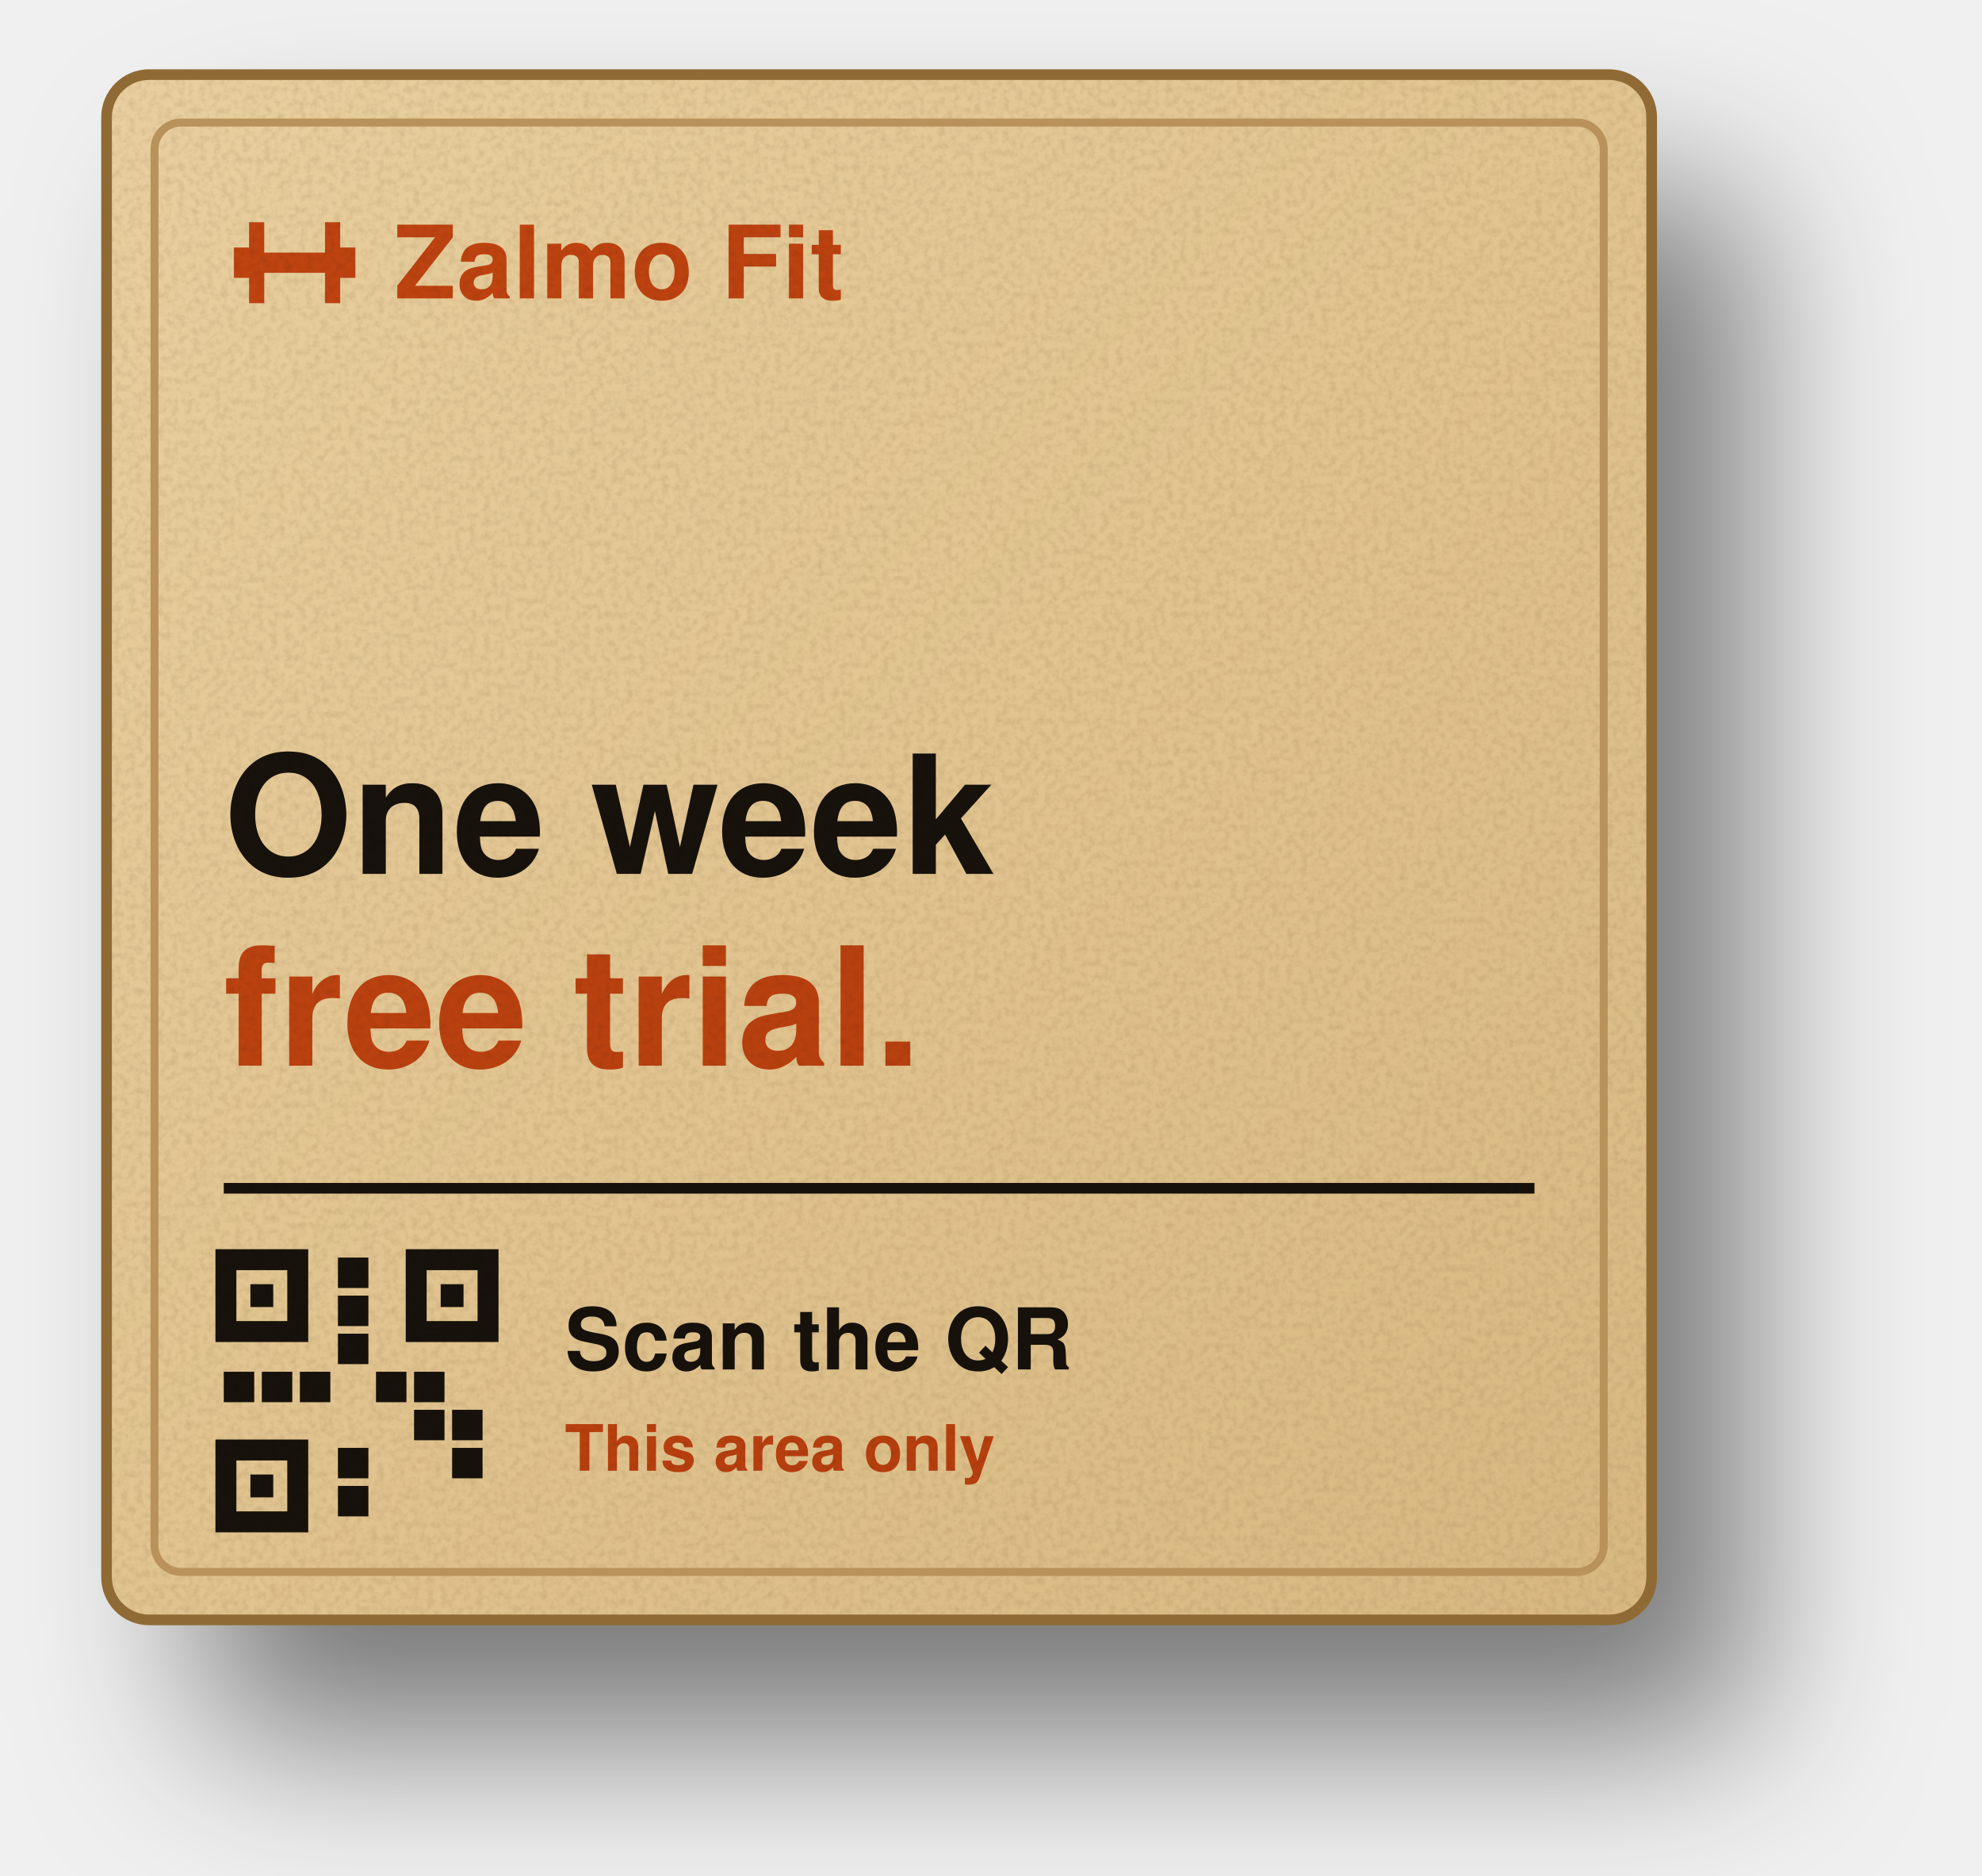
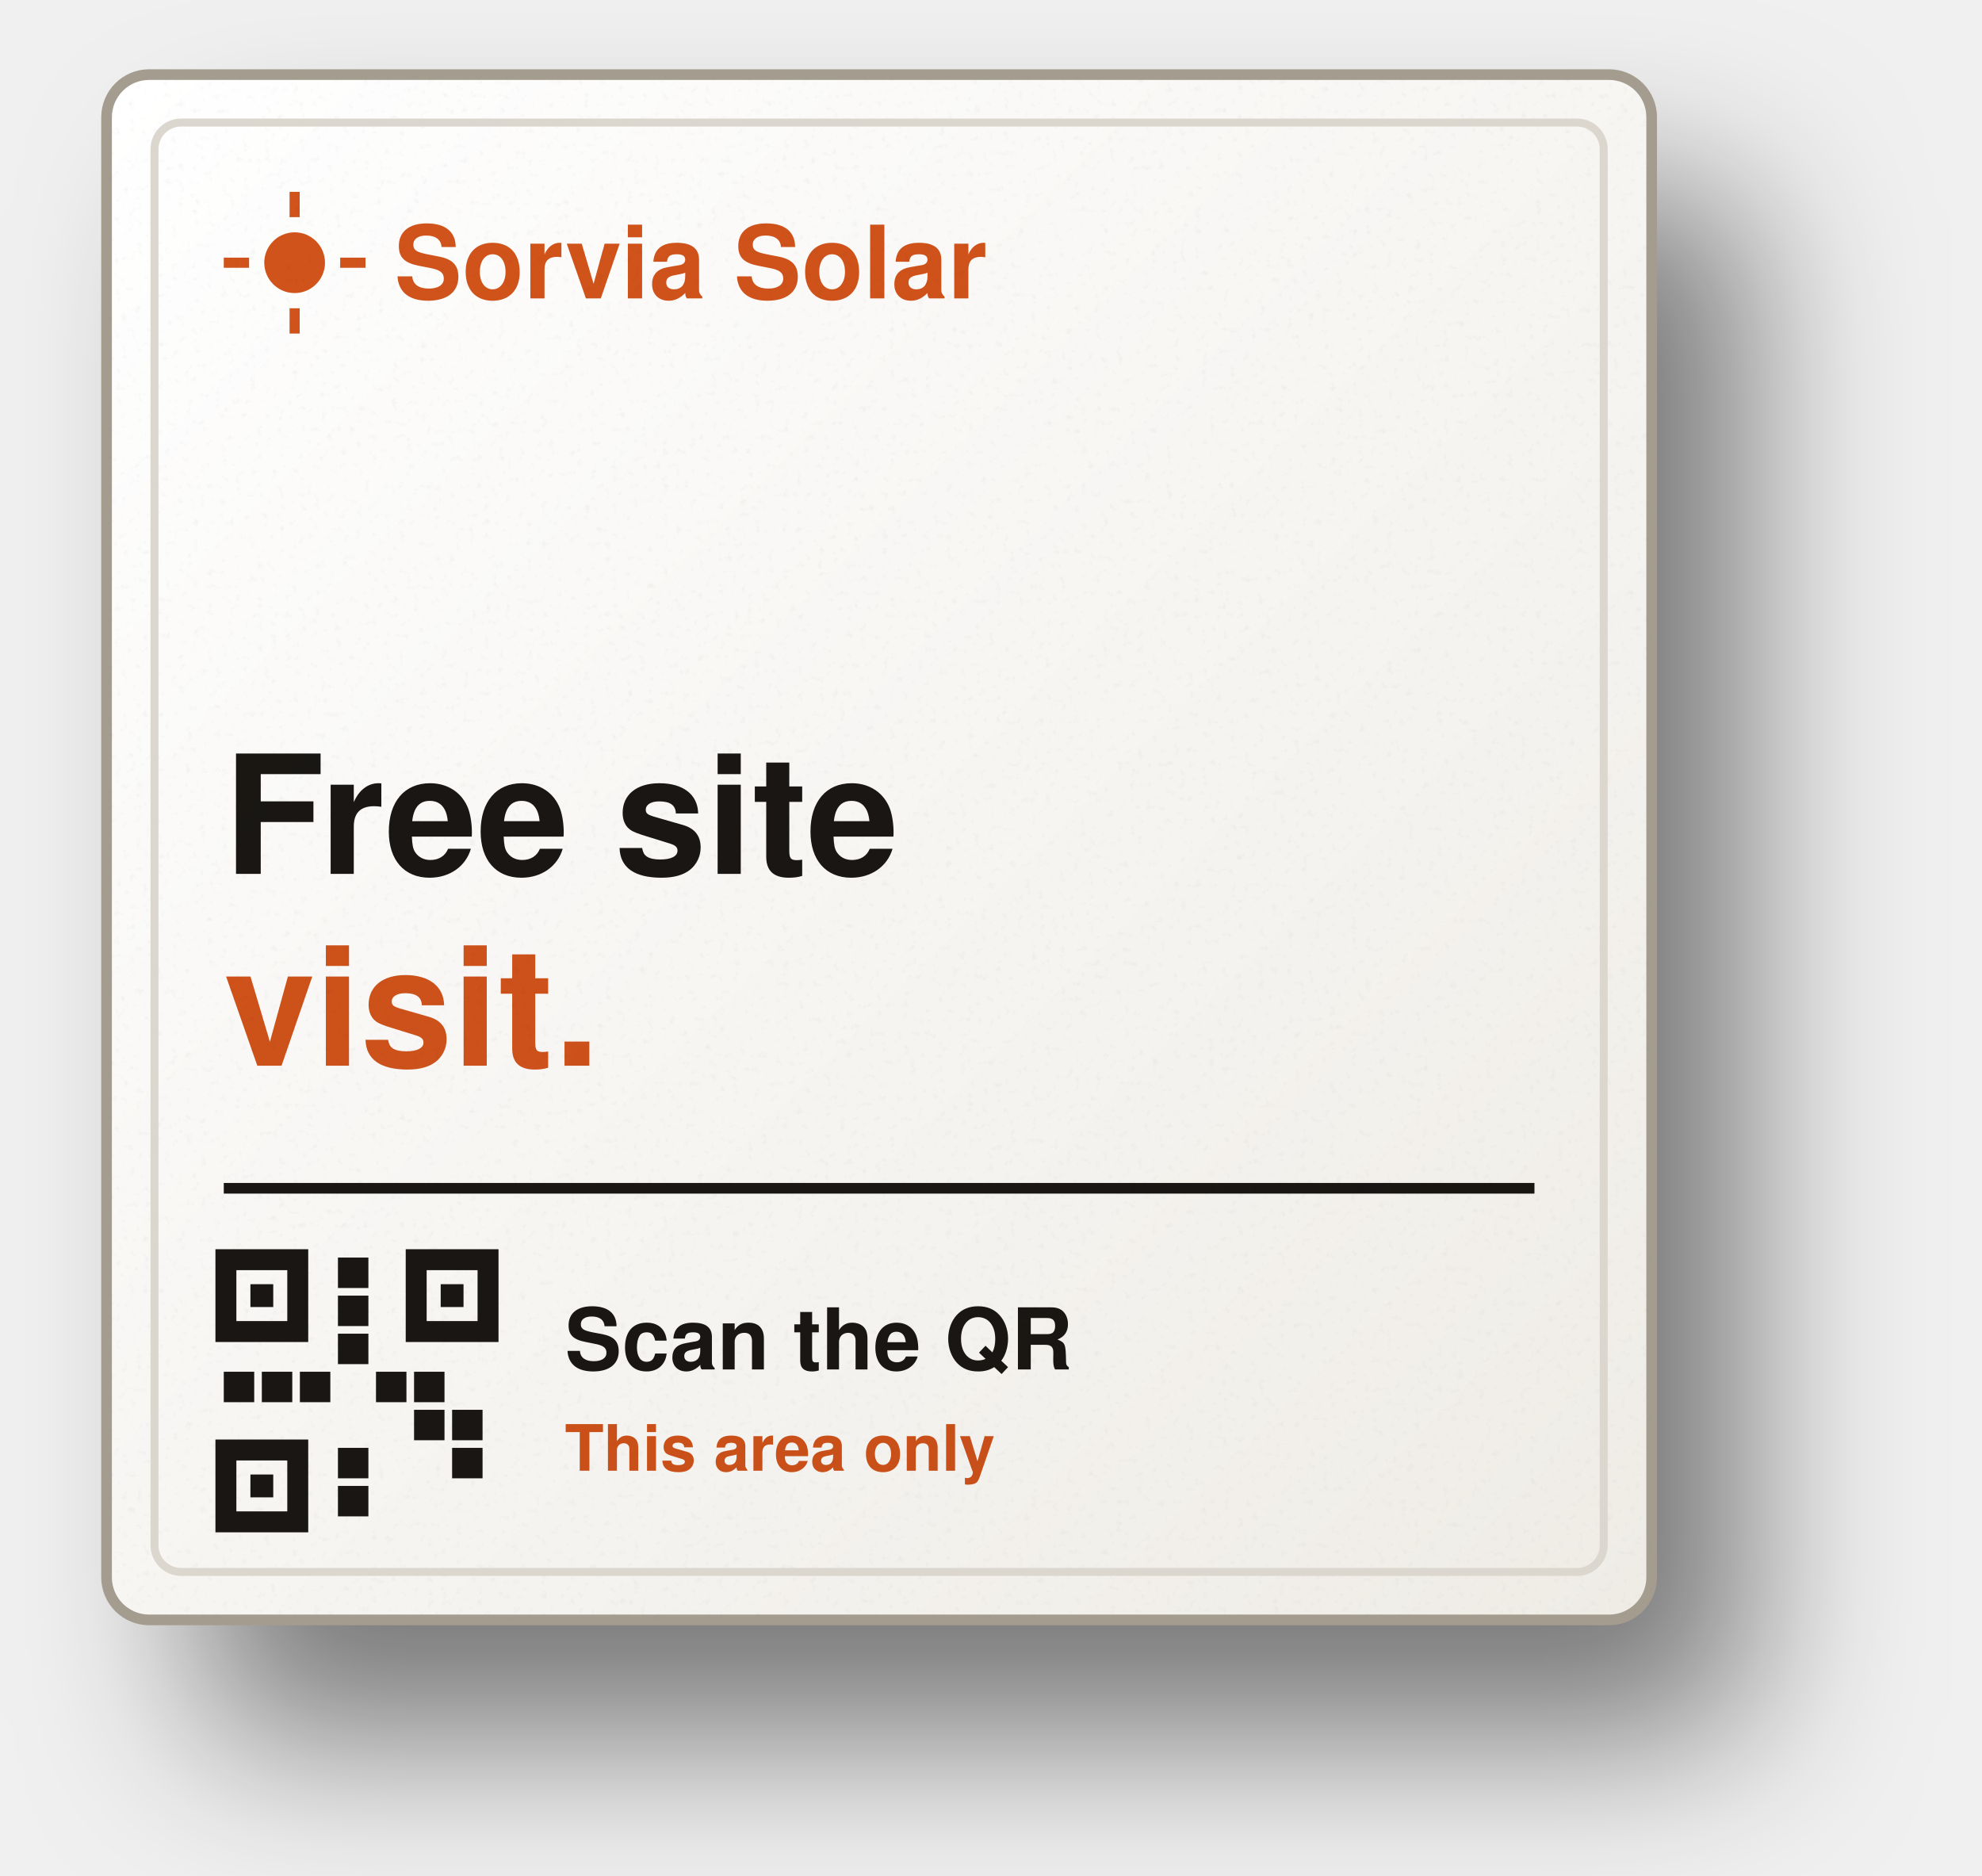
<svg xmlns="http://www.w3.org/2000/svg" viewBox="0 0 372 352" width="372" height="352">
  <defs>
    <filter id="grain" x="0" y="0" width="100%" height="100%">
      <feTurbulence type="fractalNoise" baseFrequency=".75" numOctaves="3" seed="7" result="n" />
-       <feColorMatrix in="n" values="0 0 0 0 .25 0 0 0 0 .15 0 0 0 0 .05 0 0 0 .9 -.35" result="g" />
+       <feColorMatrix in="n" values="0 0 0 0 .2 0 0 0 0 .2 0 0 0 0 .2 0 0 0 .5 -.3" result="g" />
      <feComposite in="g" in2="SourceAlpha" operator="in" />
    </filter>
    <filter id="blur" x="-30%" y="-30%" width="160%" height="160%">
      <feGaussianBlur stdDeviation="16" />
    </filter>
    <filter id="blur2" x="-30%" y="-30%" width="160%" height="160%">
      <feGaussianBlur stdDeviation="6" />
    </filter>
    <linearGradient id="gt" x1="0" y1="0" x2="1" y2="1">
-       <stop offset="0" stop-color="#E9CF9F" />
-       <stop offset="1" stop-color="#D8B880" />
+       <stop offset="0" stop-color="#FFFFFF" />
+       <stop offset="1" stop-color="#EFECE6" />
    </linearGradient>
    <linearGradient id="gl" x1="0" y1="0" x2="0" y2="1">
-       <stop offset="0" stop-color="#C79F65" />
-       <stop offset="1" stop-color="#AF8650" />
+       <stop offset="0" stop-color="#E4E0D8" />
+       <stop offset="1" stop-color="#D3CEC4" />
    </linearGradient>
    <linearGradient id="gr" x1="0" y1="0" x2="0" y2="1">
-       <stop offset="0" stop-color="#9E773F" />
-       <stop offset="1" stop-color="#85602F" />
+       <stop offset="0" stop-color="#C4BEB2" />
+       <stop offset="1" stop-color="#ADA699" />
    </linearGradient>
    <radialGradient id="bgA" cx=".5" cy=".45" r=".75">
      <stop offset="0" stop-color="#F4EFE6" />
      <stop offset="1" stop-color="#D9D1C3" />
    </radialGradient>
    <radialGradient id="bgB" cx=".5" cy=".45" r=".8">
      <stop offset="0" stop-color="#4a443d" />
      <stop offset="1" stop-color="#1d1a17" />
    </radialGradient>
    <linearGradient id="wood" x1="0" y1="0" x2="1" y2="0">
      <stop offset="0" stop-color="#3b2f25" />
      <stop offset=".5" stop-color="#4a3a2c" />
      <stop offset="1" stop-color="#352a21" />
    </linearGradient>
  </defs>
  <rect x="38" y="36" width="290" height="290" rx="8" fill="#000" opacity=".5" filter="url(#blur)" />
-   <rect x="20" y="14" width="290" height="290" rx="8" fill="url(#gt)" stroke="#8f6a34" stroke-width="2" />
+   <rect x="20" y="14" width="290" height="290" rx="8" fill="url(#gt)" stroke="#A39C8F" stroke-width="2" />
  <rect x="20" y="14" width="290" height="290" rx="8" filter="url(#grain)" opacity=".4" />
-   <rect x="29" y="23" width="272" height="272" rx="5" fill="none" stroke="#B8925A" stroke-width="1.5" />
+   <rect x="29" y="23" width="272" height="272" rx="5" fill="none" stroke="#DCD7CE" stroke-width="1.5" />
  <g transform="translate(20 14)" style="mix-blend-mode:multiply">
    <g transform="translate(22 22) scale(.95)">
-       <path d="M2 11h3V6h3v16H5v-5H2zm24 0h-3V6h-3v16h3v-5h3zM8 12h12v4H8z" fill="#D2541B" />
+       <path d="M14 8a6 6 0 1 1 0 12a6 6 0 1 1 0-12zM13 0h2v5h-2zM13 23h2v5h-2zM0 13h5v2H0zM23 13h5v2h-5z" fill="#D2541B" />
    </g>
-     <text x="54" y="42" font-family="Helvetica,Arial,sans-serif" font-weight="800" font-size="19" fill="#D2541B">Zalmo Fit</text>
-     <text x="22" y="150" font-family="Helvetica,Arial,sans-serif" font-weight="800" font-size="31" fill="#1A1714">One week</text>
-     <text x="22" y="186" font-family="Helvetica,Arial,sans-serif" font-weight="800" font-size="31" fill="#D2541B">free trial.</text>
+     <text x="54" y="42" font-family="Helvetica,Arial,sans-serif" font-weight="800" font-size="19" fill="#D2541B">Sorvia Solar</text>
+     <text x="22" y="150" font-family="Helvetica,Arial,sans-serif" font-weight="800" font-size="31" fill="#1A1714">Free site</text>
+     <text x="22" y="186" font-family="Helvetica,Arial,sans-serif" font-weight="800" font-size="31" fill="#D2541B">visit.</text>
    <rect x="22" y="208" width="246" height="2" fill="#1A1714" />
    <rect x="22" y="222" width="50" height="50" fill="#fff" />
    <rect x="22.4" y="222.4" width="13.486" height="13.486" fill="none" stroke="#1A1714" stroke-width="3.929" />
    <rect x="27.0" y="227.0" width="4.286" height="4.286" fill="#1A1714" />
    <rect x="58.114" y="222.4" width="13.486" height="13.486" fill="none" stroke="#1A1714" stroke-width="3.929" />
    <rect x="62.714" y="227.0" width="4.286" height="4.286" fill="#1A1714" />
    <rect x="22.4" y="258.114" width="13.486" height="13.486" fill="none" stroke="#1A1714" stroke-width="3.929" />
    <rect x="27.0" y="262.714" width="4.286" height="4.286" fill="#1A1714" />
    <rect x="22.0" y="243.429" width="5.714" height="5.714" fill="#1A1714" />
    <rect x="29.143" y="243.429" width="5.714" height="5.714" fill="#1A1714" />
    <rect x="36.286" y="243.429" width="5.714" height="5.714" fill="#1A1714" />
    <rect x="43.429" y="222.0" width="5.714" height="5.714" fill="#1A1714" />
    <rect x="43.429" y="229.143" width="5.714" height="5.714" fill="#1A1714" />
    <rect x="43.429" y="236.286" width="5.714" height="5.714" fill="#1A1714" />
    <rect x="43.429" y="257.714" width="5.714" height="5.714" fill="#1A1714" />
    <rect x="43.429" y="264.857" width="5.714" height="5.714" fill="#1A1714" />
    <rect x="50.571" y="243.429" width="5.714" height="5.714" fill="#1A1714" />
    <rect x="57.714" y="243.429" width="5.714" height="5.714" fill="#1A1714" />
    <rect x="57.714" y="250.571" width="5.714" height="5.714" fill="#1A1714" />
    <rect x="64.857" y="250.571" width="5.714" height="5.714" fill="#1A1714" />
    <rect x="64.857" y="257.714" width="5.714" height="5.714" fill="#1A1714" />
    <text x="86" y="243" font-family="Helvetica,Arial,sans-serif" font-weight="800" font-size="16" fill="#1A1714">Scan the QR</text>
    <text x="86" y="262" font-family="Helvetica,Arial,sans-serif" font-weight="600" font-size="12" fill="#D2541B">This area only</text>
  </g>
</svg>
